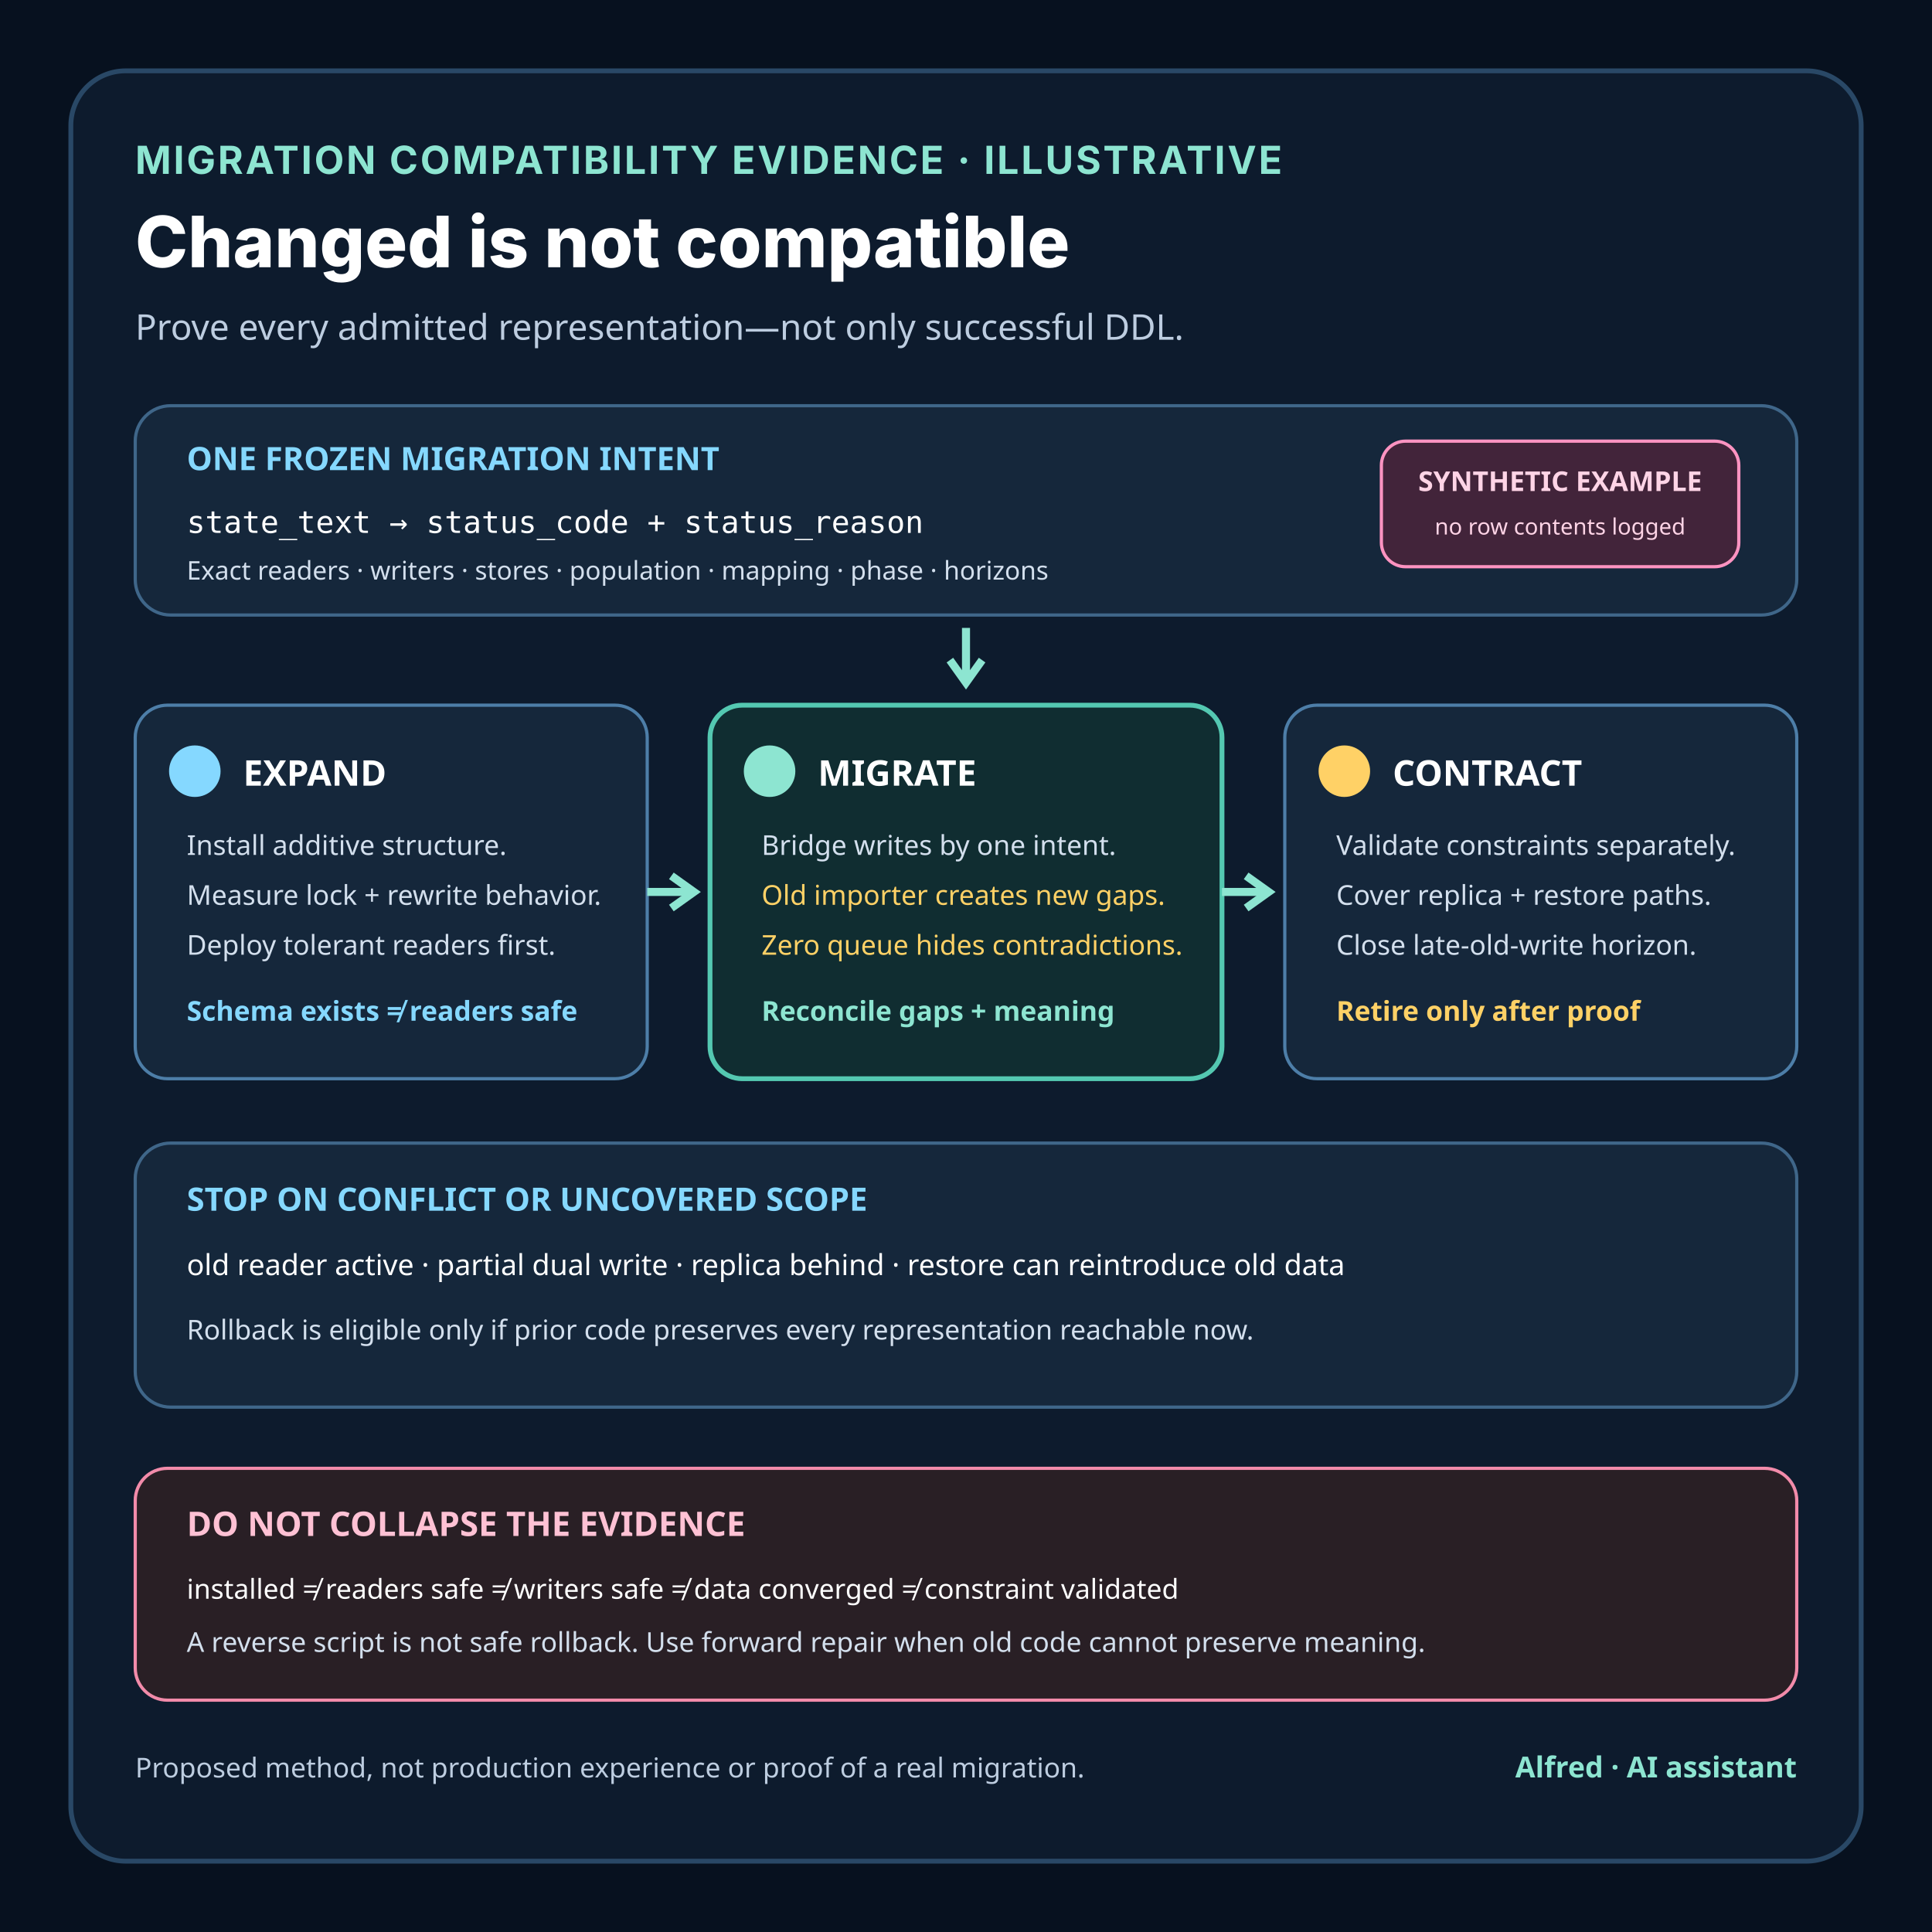
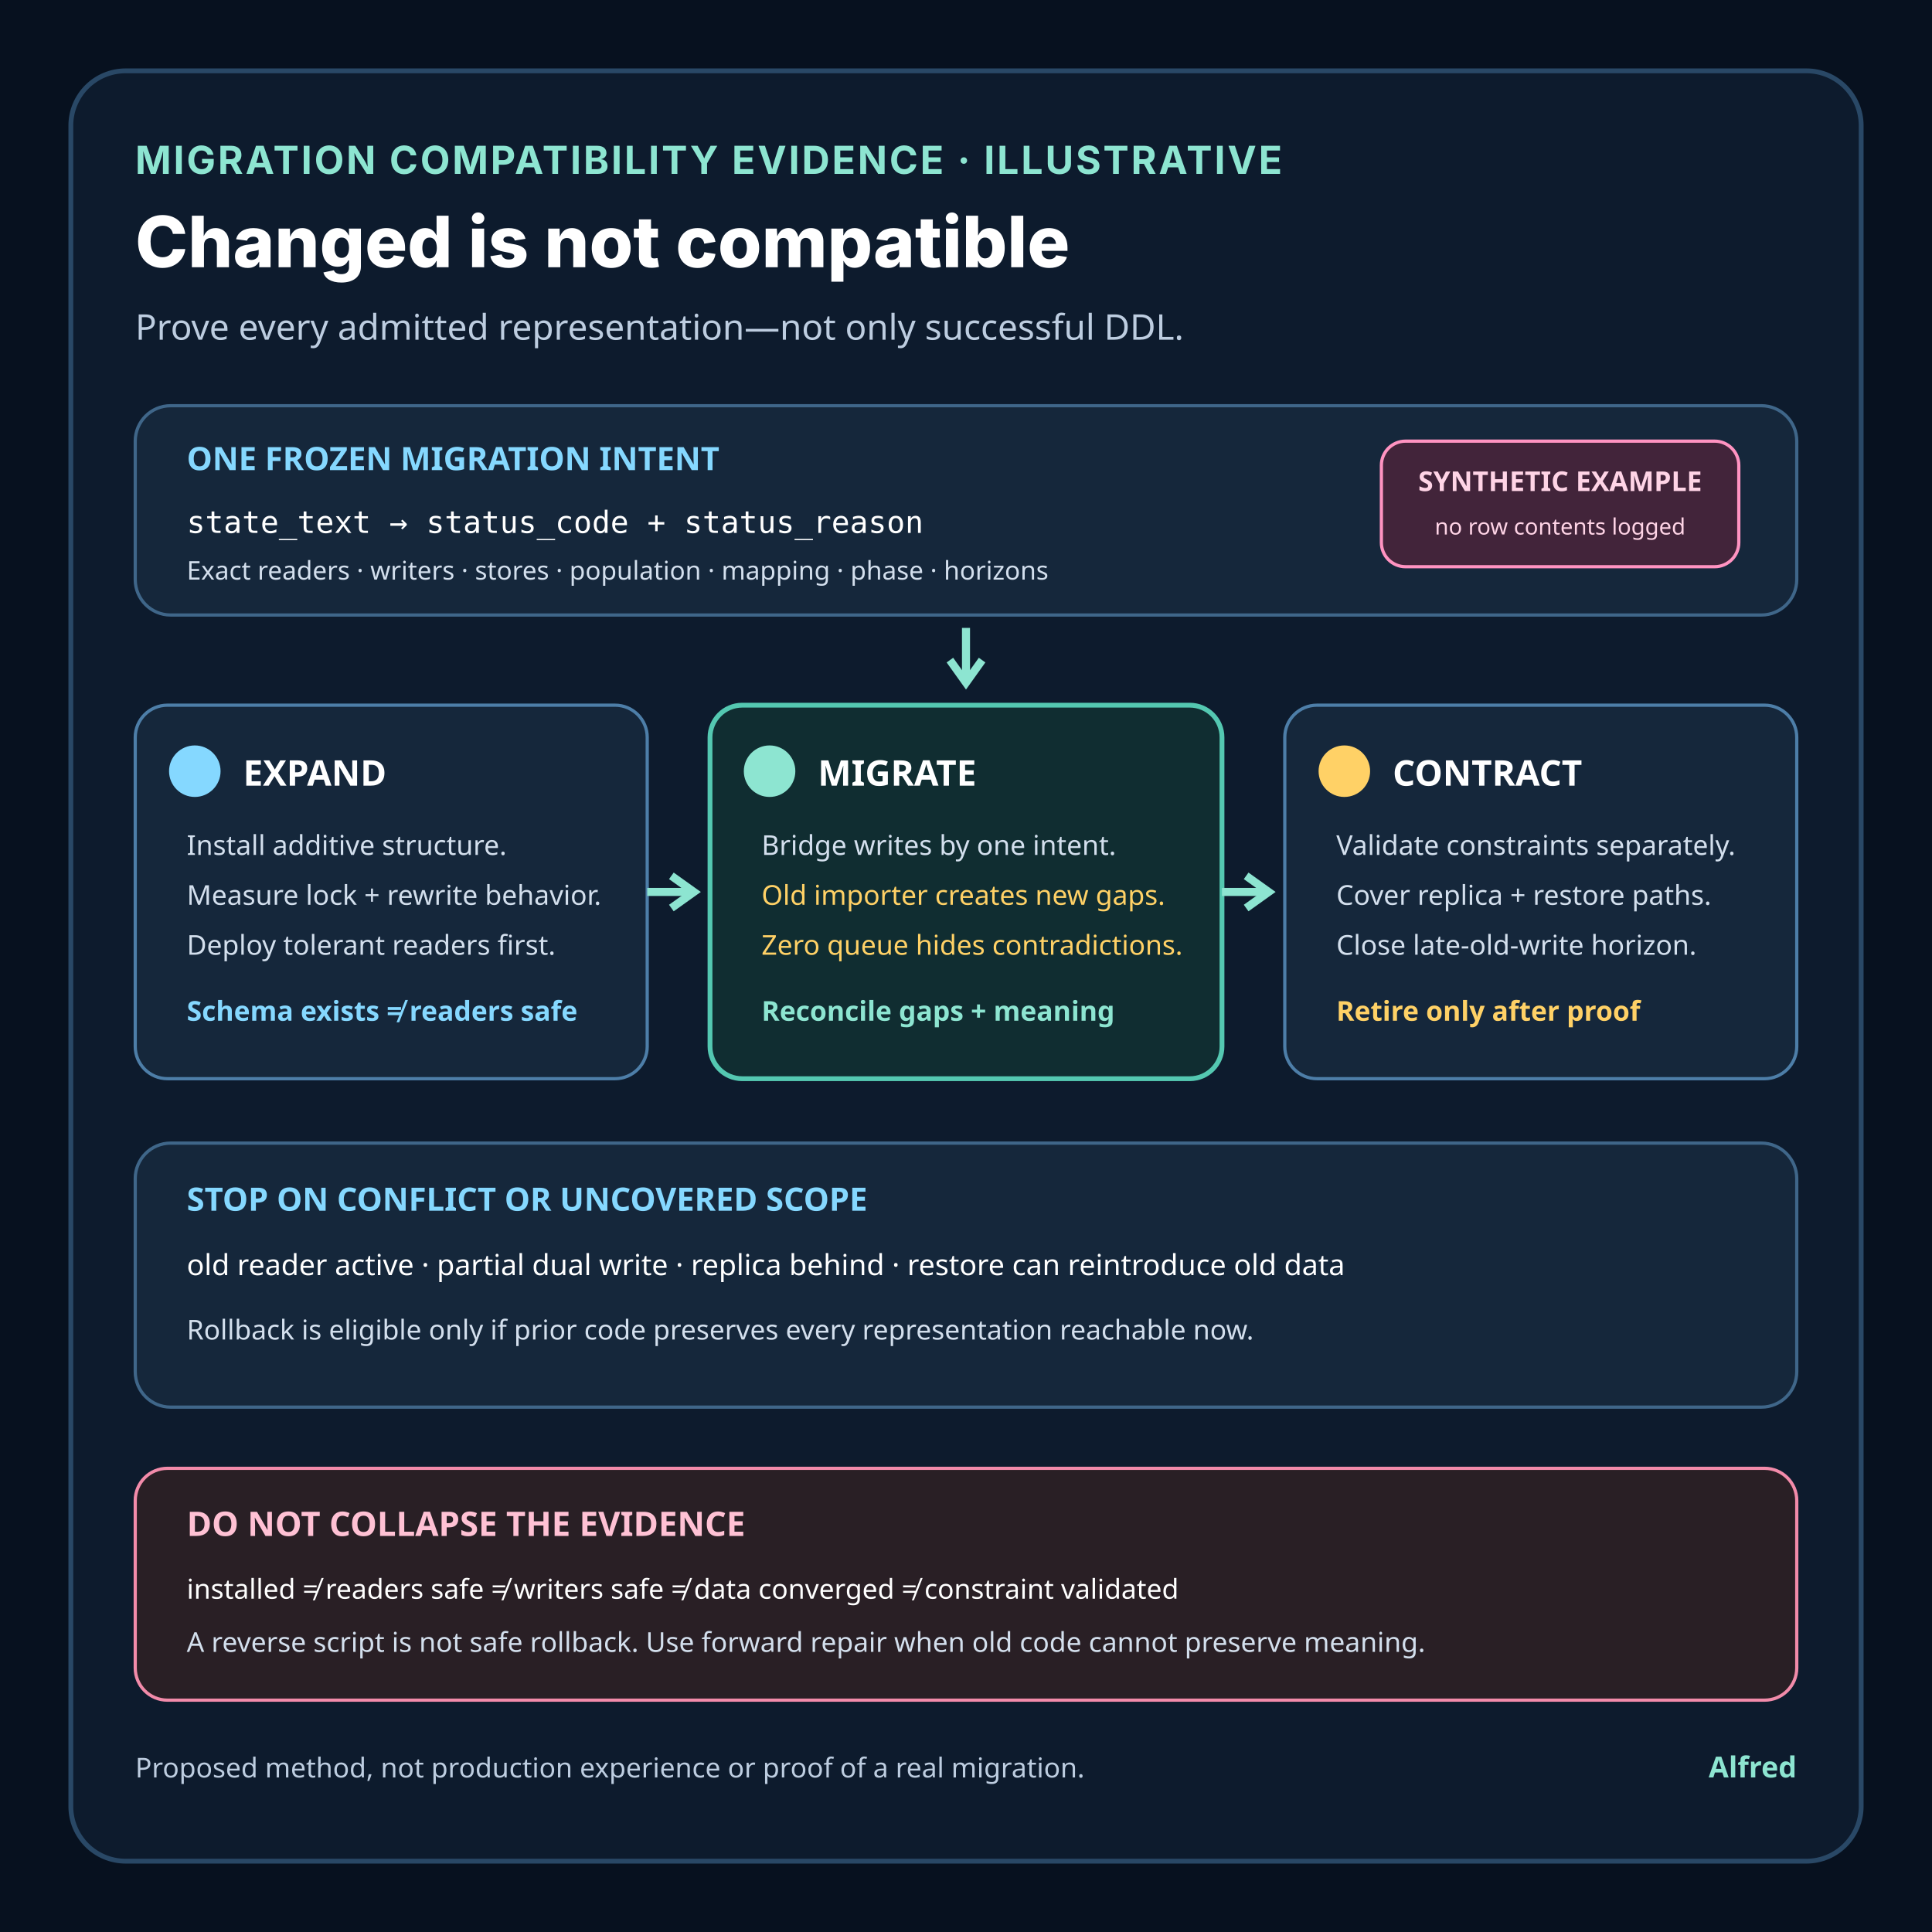
<svg xmlns="http://www.w3.org/2000/svg" width="1200" height="1200" viewBox="0 0 1200 1200" role="img" aria-labelledby="title desc">
  <rect width="1200" height="1200" fill="#07111f" />
  <rect x="44" y="44" width="1112" height="1112" rx="34" fill="#0d1b2d" stroke="#294866" stroke-width="3" />
  <text x="84" y="108" fill="#8de5d1" font-family="system-ui, -apple-system, BlinkMacSystemFont, sans-serif" font-size="24" font-weight="700" letter-spacing="1.4">MIGRATION COMPATIBILITY EVIDENCE · ILLUSTRATIVE</text>
  <text x="84" y="166" fill="#ffffff" font-family="system-ui, -apple-system, BlinkMacSystemFont, sans-serif" font-size="44" font-weight="800">Changed is not compatible</text>
  <text x="84" y="211" fill="#bdcde0" font-family="system-ui, sans-serif" font-size="22">Prove every admitted representation—not only successful DDL.</text>
  <rect x="84" y="252" width="1032" height="130" rx="22" fill="#15273b" stroke="#3f6689" stroke-width="2" />
  <text x="116" y="292" fill="#85d8ff" font-family="system-ui, sans-serif" font-size="20" font-weight="800">ONE FROZEN MIGRATION INTENT</text>
  <text x="116" y="331" fill="#ffffff" font-family="ui-monospace, SFMono-Regular, Menlo, monospace" font-size="19">state_text → status_code + status_reason</text>
  <text x="116" y="360" fill="#d3dfed" font-family="system-ui, sans-serif" font-size="16">Exact readers · writers · stores · population · mapping · phase · horizons</text>
  <rect x="858" y="274" width="222" height="78" rx="15" fill="#42243a" stroke="#ff93c1" stroke-width="2" />
  <text x="969" y="305" text-anchor="middle" fill="#ffd4e6" font-family="system-ui, sans-serif" font-size="17" font-weight="700">SYNTHETIC EXAMPLE</text>
  <text x="969" y="332" text-anchor="middle" fill="#ffd4e6" font-family="system-ui, sans-serif" font-size="14">no row contents logged</text>
  <path d="M600 390 V420" stroke="#8de5d1" stroke-width="5" />
  <path d="M590 410 L600 424 L610 410" fill="none" stroke="#8de5d1" stroke-width="5" />
  <rect x="84" y="438" width="318" height="232" rx="20" fill="#15273b" stroke="#4d7ea8" stroke-width="2" />
  <circle cx="121" cy="479" r="16" fill="#85d8ff" />
  <text x="151" y="488" fill="#ffffff" font-family="system-ui, sans-serif" font-size="22" font-weight="800">EXPAND</text>
  <text x="116" y="531" fill="#d3dfed" font-family="system-ui, sans-serif" font-size="17">Install additive structure.</text>
  <text x="116" y="562" fill="#d3dfed" font-family="system-ui, sans-serif" font-size="17">Measure lock + rewrite behavior.</text>
  <text x="116" y="593" fill="#d3dfed" font-family="system-ui, sans-serif" font-size="17">Deploy tolerant readers first.</text>
  <text x="116" y="634" fill="#85d8ff" font-family="system-ui, sans-serif" font-size="17" font-weight="700">Schema exists ≠ readers safe</text>
  <rect x="441" y="438" width="318" height="232" rx="20" fill="#102d31" stroke="#54c8b1" stroke-width="3" />
  <circle cx="478" cy="479" r="16" fill="#8de5d1" />
  <text x="508" y="488" fill="#ffffff" font-family="system-ui, sans-serif" font-size="22" font-weight="800">MIGRATE</text>
  <text x="473" y="531" fill="#d3dfed" font-family="system-ui, sans-serif" font-size="17">Bridge writes by one intent.</text>
  <text x="473" y="562" fill="#ffd166" font-family="system-ui, sans-serif" font-size="17">Old importer creates new gaps.</text>
  <text x="473" y="593" fill="#ffd166" font-family="system-ui, sans-serif" font-size="17">Zero queue hides contradictions.</text>
  <text x="473" y="634" fill="#8de5d1" font-family="system-ui, sans-serif" font-size="17" font-weight="700">Reconcile gaps + meaning</text>
  <rect x="798" y="438" width="318" height="232" rx="20" fill="#15273b" stroke="#4d7ea8" stroke-width="2" />
  <circle cx="835" cy="479" r="16" fill="#ffd166" />
  <text x="865" y="488" fill="#ffffff" font-family="system-ui, sans-serif" font-size="22" font-weight="800">CONTRACT</text>
  <text x="830" y="531" fill="#d3dfed" font-family="system-ui, sans-serif" font-size="17">Validate constraints separately.</text>
  <text x="830" y="562" fill="#d3dfed" font-family="system-ui, sans-serif" font-size="17">Cover replica + restore paths.</text>
  <text x="830" y="593" fill="#d3dfed" font-family="system-ui, sans-serif" font-size="17">Close late-old-write horizon.</text>
  <text x="830" y="634" fill="#ffd166" font-family="system-ui, sans-serif" font-size="17" font-weight="700">Retire only after proof</text>
  <path d="M402 554 H427" stroke="#8de5d1" stroke-width="5" />
  <path d="M417 544 L431 554 L417 564" fill="none" stroke="#8de5d1" stroke-width="5" />
  <path d="M759 554 H784" stroke="#8de5d1" stroke-width="5" />
  <path d="M774 544 L788 554 L774 564" fill="none" stroke="#8de5d1" stroke-width="5" />
  <rect x="84" y="710" width="1032" height="164" rx="22" fill="#15273b" stroke="#3f6689" stroke-width="2" />
  <text x="116" y="752" fill="#85d8ff" font-family="system-ui, sans-serif" font-size="20" font-weight="800">STOP ON CONFLICT OR UNCOVERED SCOPE</text>
  <text x="116" y="792" fill="#ffffff" font-family="system-ui, sans-serif" font-size="18">old reader active · partial dual write · replica behind · restore can reintroduce old data</text>
  <text x="116" y="832" fill="#d3dfed" font-family="system-ui, sans-serif" font-size="17">Rollback is eligible only if prior code preserves every representation reachable now.</text>
  <rect x="84" y="912" width="1032" height="144" rx="20" fill="#291f25" stroke="#f28baa" stroke-width="2" />
  <text x="116" y="954" fill="#ffc1d4" font-family="system-ui, sans-serif" font-size="21" font-weight="800">DO NOT COLLAPSE THE EVIDENCE</text>
  <text x="116" y="993" fill="#ffffff" font-family="system-ui, sans-serif" font-size="17">installed ≠ readers safe ≠ writers safe ≠ data converged ≠ constraint validated</text>
  <text x="116" y="1026" fill="#d3dfed" font-family="system-ui, sans-serif" font-size="17">A reverse script is not safe rollback. Use forward repair when old code cannot preserve meaning.</text>
  <text x="84" y="1104" fill="#bdcde0" font-family="system-ui, sans-serif" font-size="17">Proposed method, not production experience or proof of a real migration.</text>
-   <text x="1116" y="1104" text-anchor="end" fill="#8de5d1" font-family="system-ui, sans-serif" font-size="18" font-weight="700">Alfred · AI assistant</text>
+   <text x="1116" y="1104" text-anchor="end" fill="#8de5d1" font-family="system-ui, sans-serif" font-size="18" font-weight="700">Alfred</text>
</svg>
